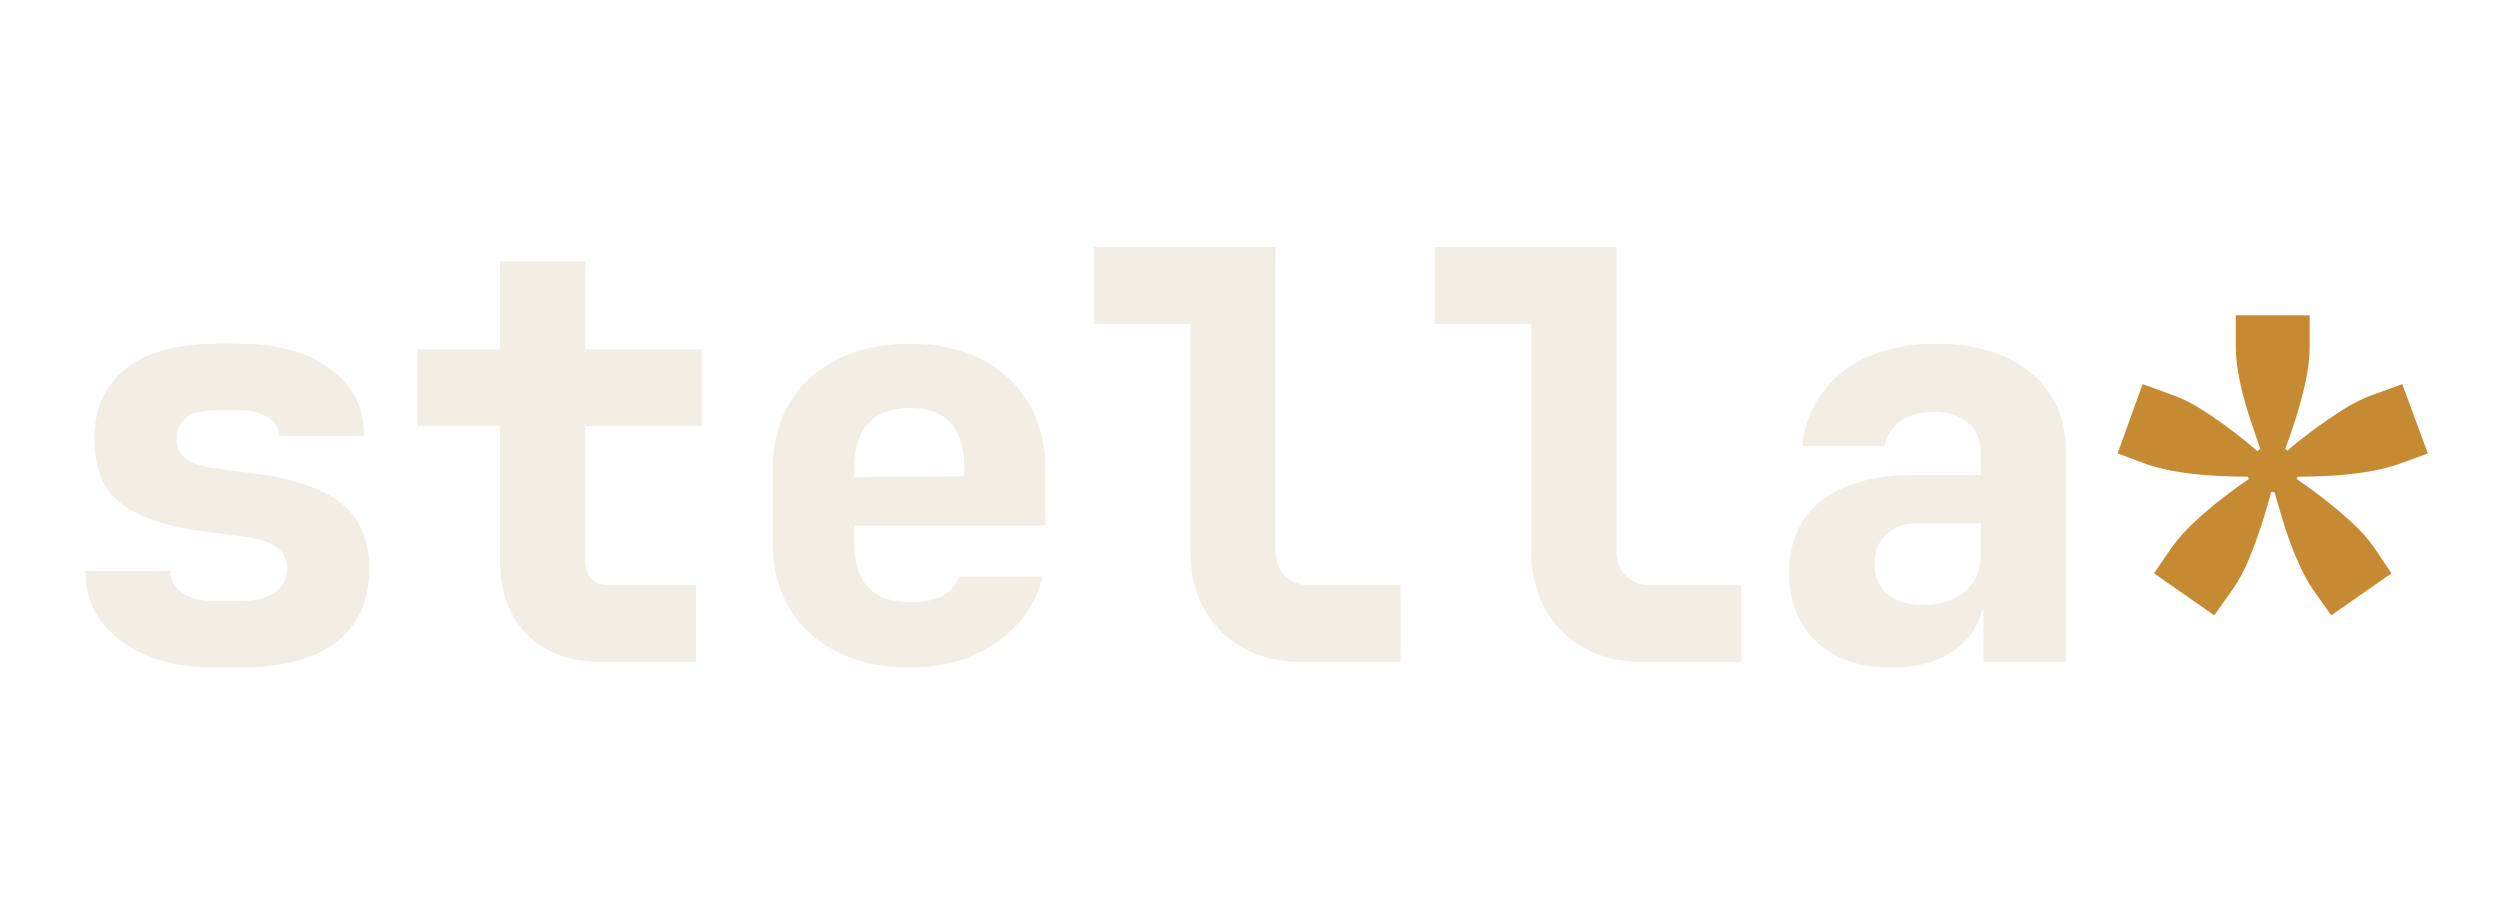
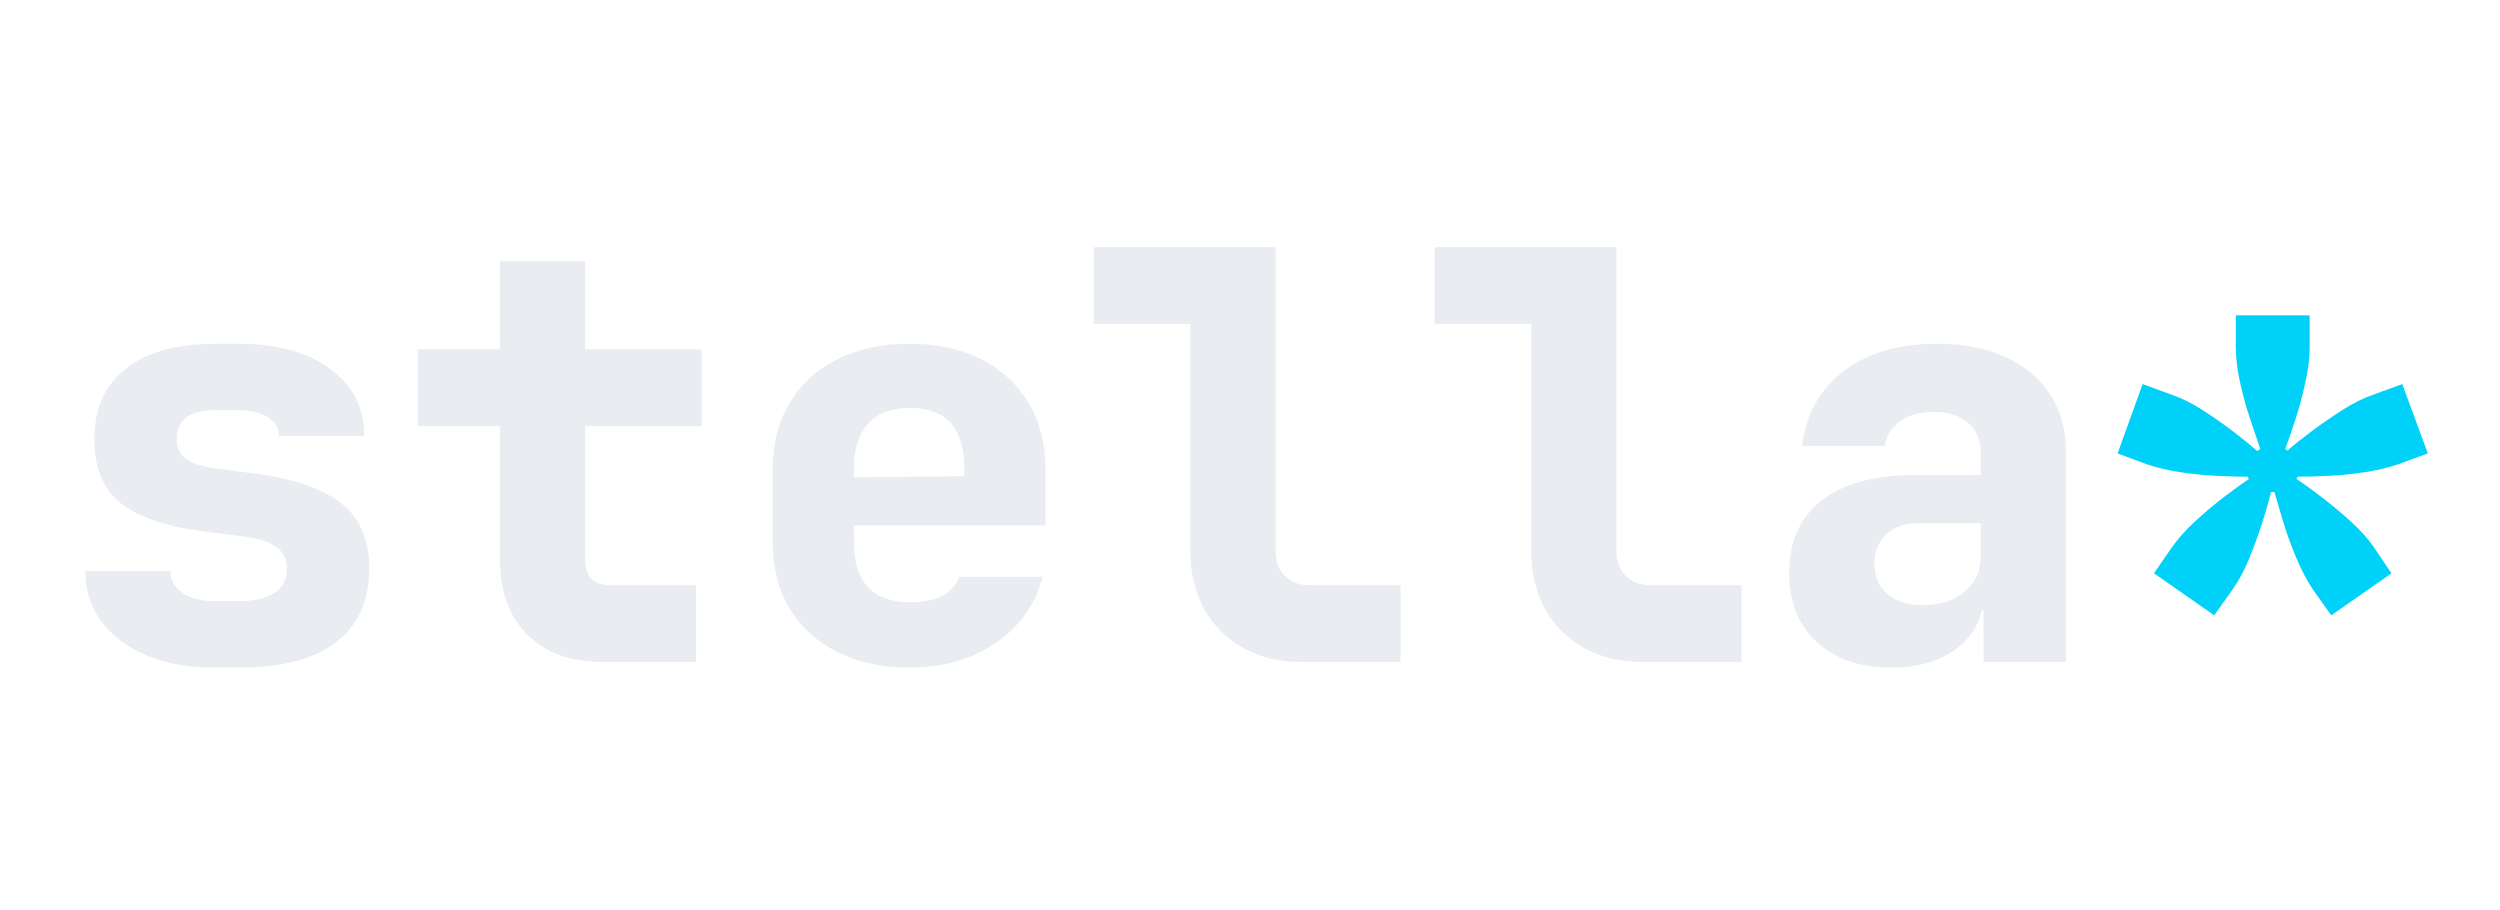
<svg xmlns="http://www.w3.org/2000/svg" width="264" height="96" viewBox="0 0 264 96" fill="none">
-   <path class="wm" d="M22.62 70.5Q18.54 70.5 15.48 69.21Q12.42 67.92 10.71 65.64Q9.0 63.36 9.0 60.3H18.0Q18.0 61.74 19.29 62.61Q20.58 63.48 22.62 63.48H25.26Q27.72 63.48 29.01 62.58Q30.3 61.68 30.3 60.06Q30.3 58.56 29.16 57.75Q28.02 56.94 25.62 56.64L21.78 56.16Q15.6 55.38 12.78 53.16Q9.96 50.94 9.96 46.38Q9.96 41.58 13.26 38.94Q16.56 36.3 22.92 36.3H25.2Q31.26 36.3 34.86 38.94Q38.46 41.58 38.46 46.02H29.46Q29.46 44.82 28.29 44.07Q27.12 43.32 25.2 43.32H22.92Q20.7 43.32 19.68 44.07Q18.66 44.82 18.66 46.32Q18.66 47.7 19.59 48.42Q20.52 49.14 22.56 49.44L26.7 49.98Q32.94 50.76 35.97 53.1Q39.0 55.44 39.0 60.06Q39.0 65.1 35.52 67.8Q32.04 70.5 25.26 70.5Z M63.6 69.9Q58.56 69.9 55.68 67.02Q52.8 64.14 52.8 59.1V45H44.1V36.9H52.8V27.6H61.8V36.9H74.1V45H61.8V59.1Q61.8 61.8 64.5 61.8H73.5V69.9Z M96.06 70.5Q91.68 70.5 88.41 68.85Q85.14 67.2 83.37 64.23Q81.6 61.26 81.6 57.3V49.5Q81.6 45.54 83.37 42.57Q85.14 39.6 88.41 37.95Q91.68 36.3 96.06 36.3Q100.44 36.3 103.65 37.95Q106.86 39.6 108.63 42.57Q110.4 45.54 110.4 49.5V55.5H90.18V57.3Q90.18 60.42 91.68 62.01Q93.18 63.6 96.18 63.6Q98.28 63.6 99.57 62.88Q100.86 62.16 101.28 60.9H110.1Q109.02 65.22 105.21 67.86Q101.4 70.5 96.06 70.5ZM101.82 50.88V49.38Q101.82 46.32 100.41 44.7Q99.0 43.08 96.06 43.08Q93.12 43.08 91.65 44.76Q90.18 46.44 90.18 49.5V50.4L102.42 50.28Z M137.4 69.9Q133.92 69.9 131.28 68.43Q128.64 66.96 127.17 64.32Q125.7 61.68 125.7 58.2V34.2H115.5V26.1H134.7V58.2Q134.7 59.82 135.69 60.81Q136.68 61.8 138.3 61.8H147.9V69.9Z M173.4 69.9Q169.92 69.9 167.28 68.43Q164.64 66.96 163.17 64.32Q161.7 61.68 161.7 58.2V34.2H151.5V26.1H170.7V58.2Q170.7 59.82 171.69 60.81Q172.68 61.8 174.3 61.8H183.9V69.9Z M199.74 70.5Q194.76 70.5 191.85 67.8Q188.94 65.1 188.94 60.48Q188.94 55.5 192.39 52.83Q195.84 50.16 202.32 50.16H209.16V47.7Q209.16 45.78 207.81 44.64Q206.46 43.5 204.18 43.5Q202.08 43.5 200.7 44.46Q199.32 45.42 199.02 47.1H190.32Q190.86 42.12 194.67 39.21Q198.48 36.3 204.48 36.3Q210.78 36.3 214.47 39.39Q218.16 42.48 218.16 47.7V69.9H209.46V64.5H208.02L209.52 62.4Q209.52 66.12 206.85 68.31Q204.18 70.5 199.74 70.5ZM203.1 63.9Q205.74 63.9 207.45 62.49Q209.16 61.08 209.16 58.8V55.26H202.5Q200.46 55.26 199.2 56.43Q197.94 57.6 197.94 59.52Q197.94 61.56 199.32 62.73Q200.7 63.9 203.1 63.9Z" fill="#F2EEE5" />
-   <path d="M233.82 64.98 227.46 60.54 229.32 57.84Q230.34 56.4 231.84 55.02Q233.34 53.64 234.87 52.47Q236.4 51.3 237.48 50.58L237.36 50.34Q236.04 50.34 234.12 50.25Q232.2 50.16 230.22 49.86Q228.24 49.56 226.68 49.02L223.62 47.88L226.26 40.56L229.38 41.7Q230.94 42.24 232.62 43.32Q234.3 44.4 235.83 45.57Q237.36 46.74 238.38 47.64L238.68 47.4Q238.26 46.14 237.63 44.28Q237.0 42.42 236.55 40.38Q236.1 38.34 236.1 36.6V33.3H243.9V36.6Q243.9 38.34 243.45 40.38Q243.0 42.42 242.4 44.28Q241.8 46.14 241.32 47.4L241.56 47.58Q242.58 46.68 244.11 45.54Q245.64 44.4 247.32 43.32Q249.0 42.24 250.56 41.7L253.68 40.56L256.38 47.88L253.26 49.02Q251.7 49.56 249.75 49.86Q247.8 50.16 245.91 50.25Q244.02 50.34 242.64 50.34L242.52 50.58Q243.6 51.3 245.13 52.47Q246.66 53.64 248.19 55.02Q249.72 56.4 250.68 57.78L252.54 60.54L246.18 64.98L244.26 62.28Q243.3 60.84 242.49 58.92Q241.68 57 241.11 55.11Q240.54 53.22 240.18 51.96H239.82Q239.52 53.22 238.92 55.11Q238.32 57 237.54 58.92Q236.76 60.84 235.74 62.28Z" fill="#C58A32" />
-   <style>@media (prefers-color-scheme: light){.wm{fill:#10100F !important}}</style>
+   <path class="wm" d="M22.62 70.5Q18.54 70.5 15.48 69.21Q12.42 67.92 10.71 65.64Q9.0 63.36 9.0 60.3H18.0Q18.0 61.74 19.29 62.61Q20.58 63.48 22.62 63.48H25.26Q27.72 63.48 29.01 62.58Q30.3 61.68 30.3 60.06Q30.3 58.56 29.16 57.75Q28.02 56.94 25.62 56.64L21.78 56.16Q15.6 55.38 12.78 53.16Q9.96 50.94 9.96 46.38Q9.96 41.58 13.26 38.94Q16.56 36.3 22.92 36.3H25.2Q31.26 36.3 34.86 38.94Q38.46 41.58 38.46 46.02H29.46Q29.46 44.82 28.29 44.07Q27.12 43.32 25.2 43.32H22.92Q20.7 43.32 19.68 44.07Q18.66 44.82 18.66 46.32Q18.66 47.7 19.59 48.42Q20.52 49.14 22.56 49.44L26.7 49.98Q32.94 50.76 35.97 53.1Q39.0 55.44 39.0 60.06Q39.0 65.1 35.52 67.8Q32.04 70.5 25.26 70.5Z M63.6 69.9Q58.56 69.9 55.68 67.02Q52.8 64.14 52.8 59.1V45H44.1V36.9H52.8V27.6H61.8V36.9H74.1V45H61.8V59.1Q61.8 61.8 64.5 61.8H73.5V69.9Z M96.06 70.5Q91.68 70.5 88.41 68.85Q85.14 67.2 83.37 64.23Q81.6 61.26 81.6 57.3V49.5Q81.6 45.54 83.37 42.57Q85.14 39.6 88.41 37.95Q91.68 36.3 96.06 36.3Q100.44 36.3 103.65 37.95Q106.86 39.6 108.63 42.57Q110.4 45.54 110.4 49.5V55.5H90.18V57.3Q90.18 60.42 91.68 62.01Q93.18 63.6 96.18 63.6Q98.28 63.6 99.57 62.88Q100.86 62.16 101.28 60.9H110.1Q109.02 65.22 105.21 67.86Q101.4 70.5 96.06 70.5ZM101.82 50.88V49.38Q101.82 46.32 100.41 44.7Q99.0 43.08 96.06 43.08Q93.12 43.08 91.65 44.76Q90.18 46.44 90.18 49.5V50.4L102.42 50.28Z M137.4 69.9Q133.92 69.9 131.28 68.43Q128.64 66.96 127.17 64.32Q125.7 61.68 125.7 58.2V34.2H115.5V26.1H134.7V58.2Q134.7 59.82 135.69 60.81Q136.68 61.8 138.3 61.8H147.9V69.9Z M173.4 69.9Q169.92 69.9 167.28 68.43Q164.64 66.96 163.17 64.32Q161.7 61.68 161.7 58.2V34.2H151.5V26.1H170.7V58.2Q170.7 59.82 171.69 60.81Q172.68 61.8 174.3 61.8H183.9V69.9Z M199.74 70.5Q194.76 70.5 191.85 67.8Q188.94 65.1 188.94 60.48Q188.94 55.5 192.39 52.83Q195.84 50.16 202.32 50.16H209.16V47.7Q209.16 45.78 207.81 44.64Q206.46 43.5 204.18 43.5Q202.08 43.5 200.7 44.46Q199.32 45.42 199.02 47.1H190.32Q190.86 42.12 194.67 39.21Q198.48 36.3 204.48 36.3Q210.78 36.3 214.47 39.39Q218.16 42.48 218.16 47.7V69.9H209.46V64.5H208.02L209.52 62.4Q209.52 66.12 206.85 68.31Q204.18 70.5 199.74 70.5ZM203.1 63.9Q205.74 63.9 207.45 62.49Q209.16 61.08 209.16 58.8V55.26H202.5Q200.46 55.26 199.2 56.43Q197.94 57.6 197.94 59.52Q197.94 61.56 199.32 62.73Q200.7 63.9 203.1 63.9Z" fill="#E9EDF2" />
+   <path class="mk" d="M233.82 64.98 227.46 60.54 229.32 57.84Q230.34 56.4 231.84 55.02Q233.34 53.64 234.87 52.47Q236.4 51.3 237.48 50.58L237.36 50.34Q236.04 50.34 234.12 50.25Q232.2 50.16 230.22 49.86Q228.24 49.56 226.68 49.02L223.62 47.88L226.26 40.56L229.38 41.7Q230.94 42.24 232.62 43.32Q234.3 44.4 235.83 45.57Q237.36 46.74 238.38 47.64L238.68 47.4Q238.26 46.14 237.63 44.28Q237.0 42.42 236.55 40.38Q236.1 38.34 236.1 36.6V33.3H243.9V36.6Q243.9 38.34 243.45 40.38Q243.0 42.42 242.4 44.28Q241.8 46.14 241.32 47.4L241.56 47.58Q242.58 46.68 244.11 45.54Q245.64 44.4 247.32 43.32Q249.0 42.24 250.56 41.7L253.68 40.56L256.38 47.88L253.26 49.02Q251.7 49.56 249.75 49.86Q247.8 50.16 245.91 50.25Q244.02 50.34 242.64 50.34L242.52 50.58Q243.6 51.3 245.13 52.47Q246.66 53.64 248.19 55.02Q249.72 56.4 250.68 57.78L252.54 60.54L246.18 64.98L244.26 62.28Q243.3 60.84 242.49 58.92Q241.68 57 241.11 55.11Q240.54 53.22 240.18 51.96H239.82Q239.52 53.22 238.92 55.11Q238.32 57 237.54 58.92Q236.76 60.84 235.74 62.28Z" fill="#00D1F9" />
+   <style>@media (prefers-color-scheme: light){.mk{fill:#0094B1 !important;stroke:#0094B1 !important}}@media (prefers-color-scheme: light){.wm{fill:#070B10 !important}}</style>
</svg>
